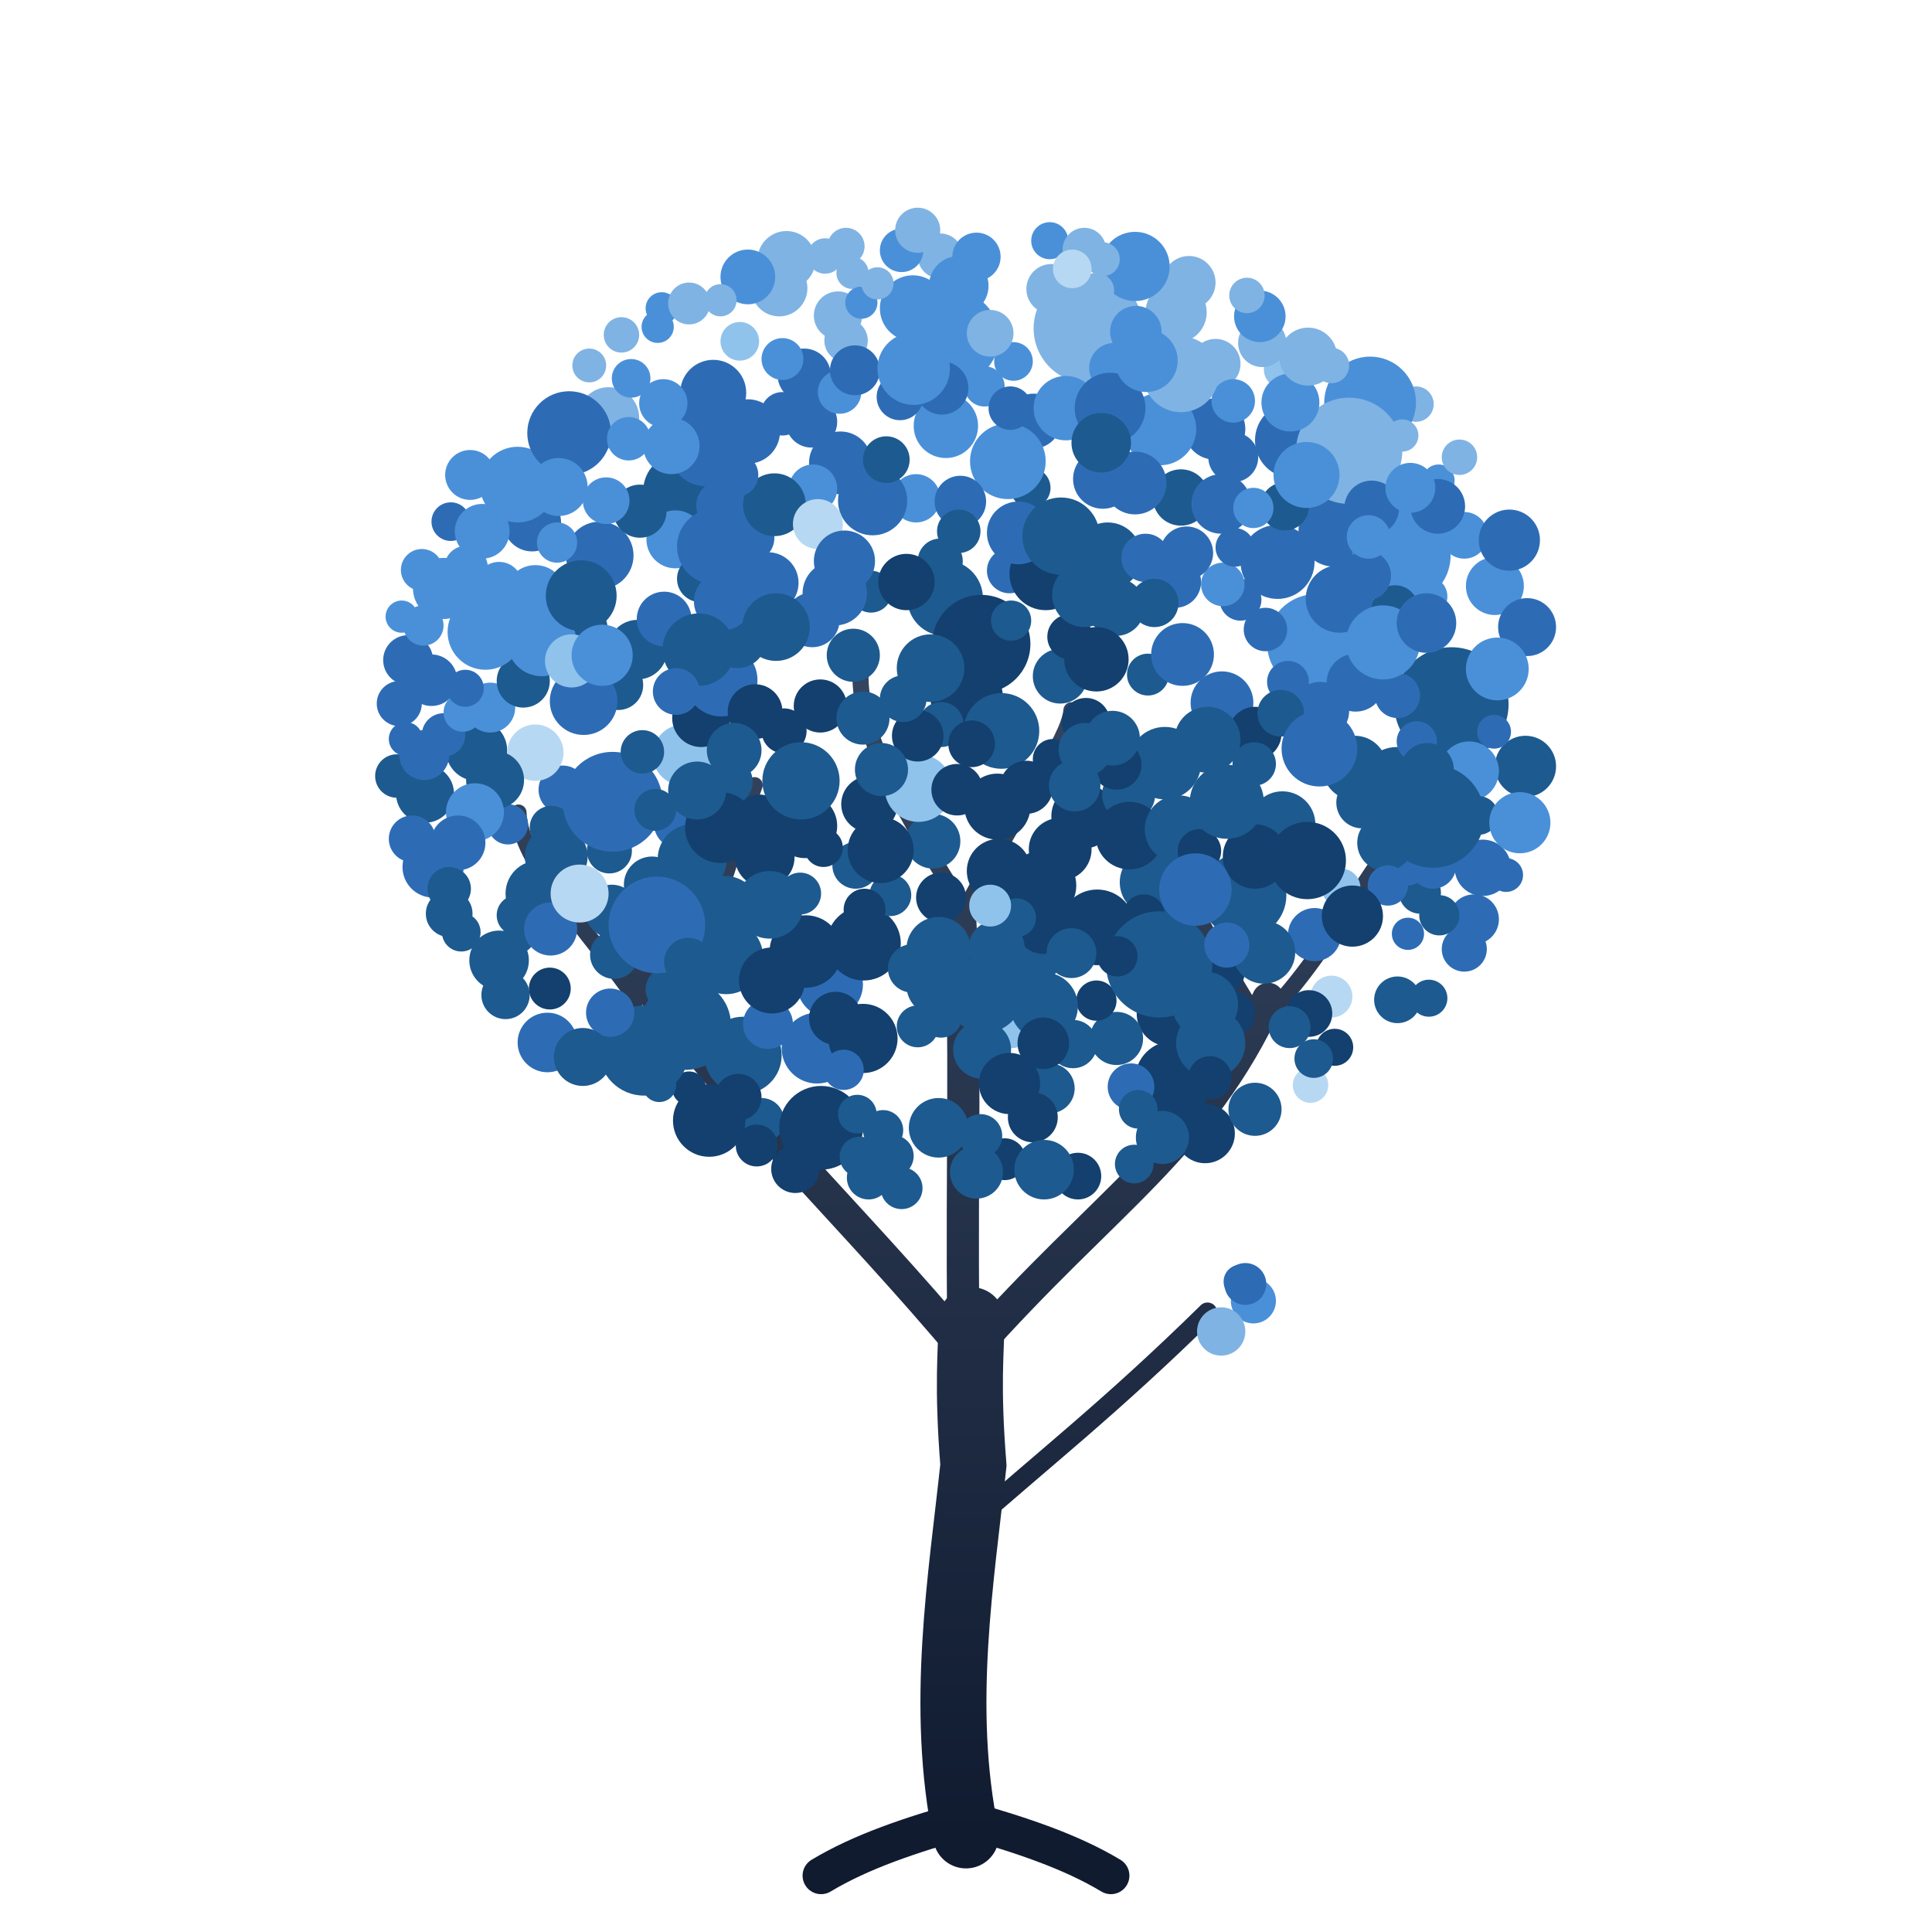
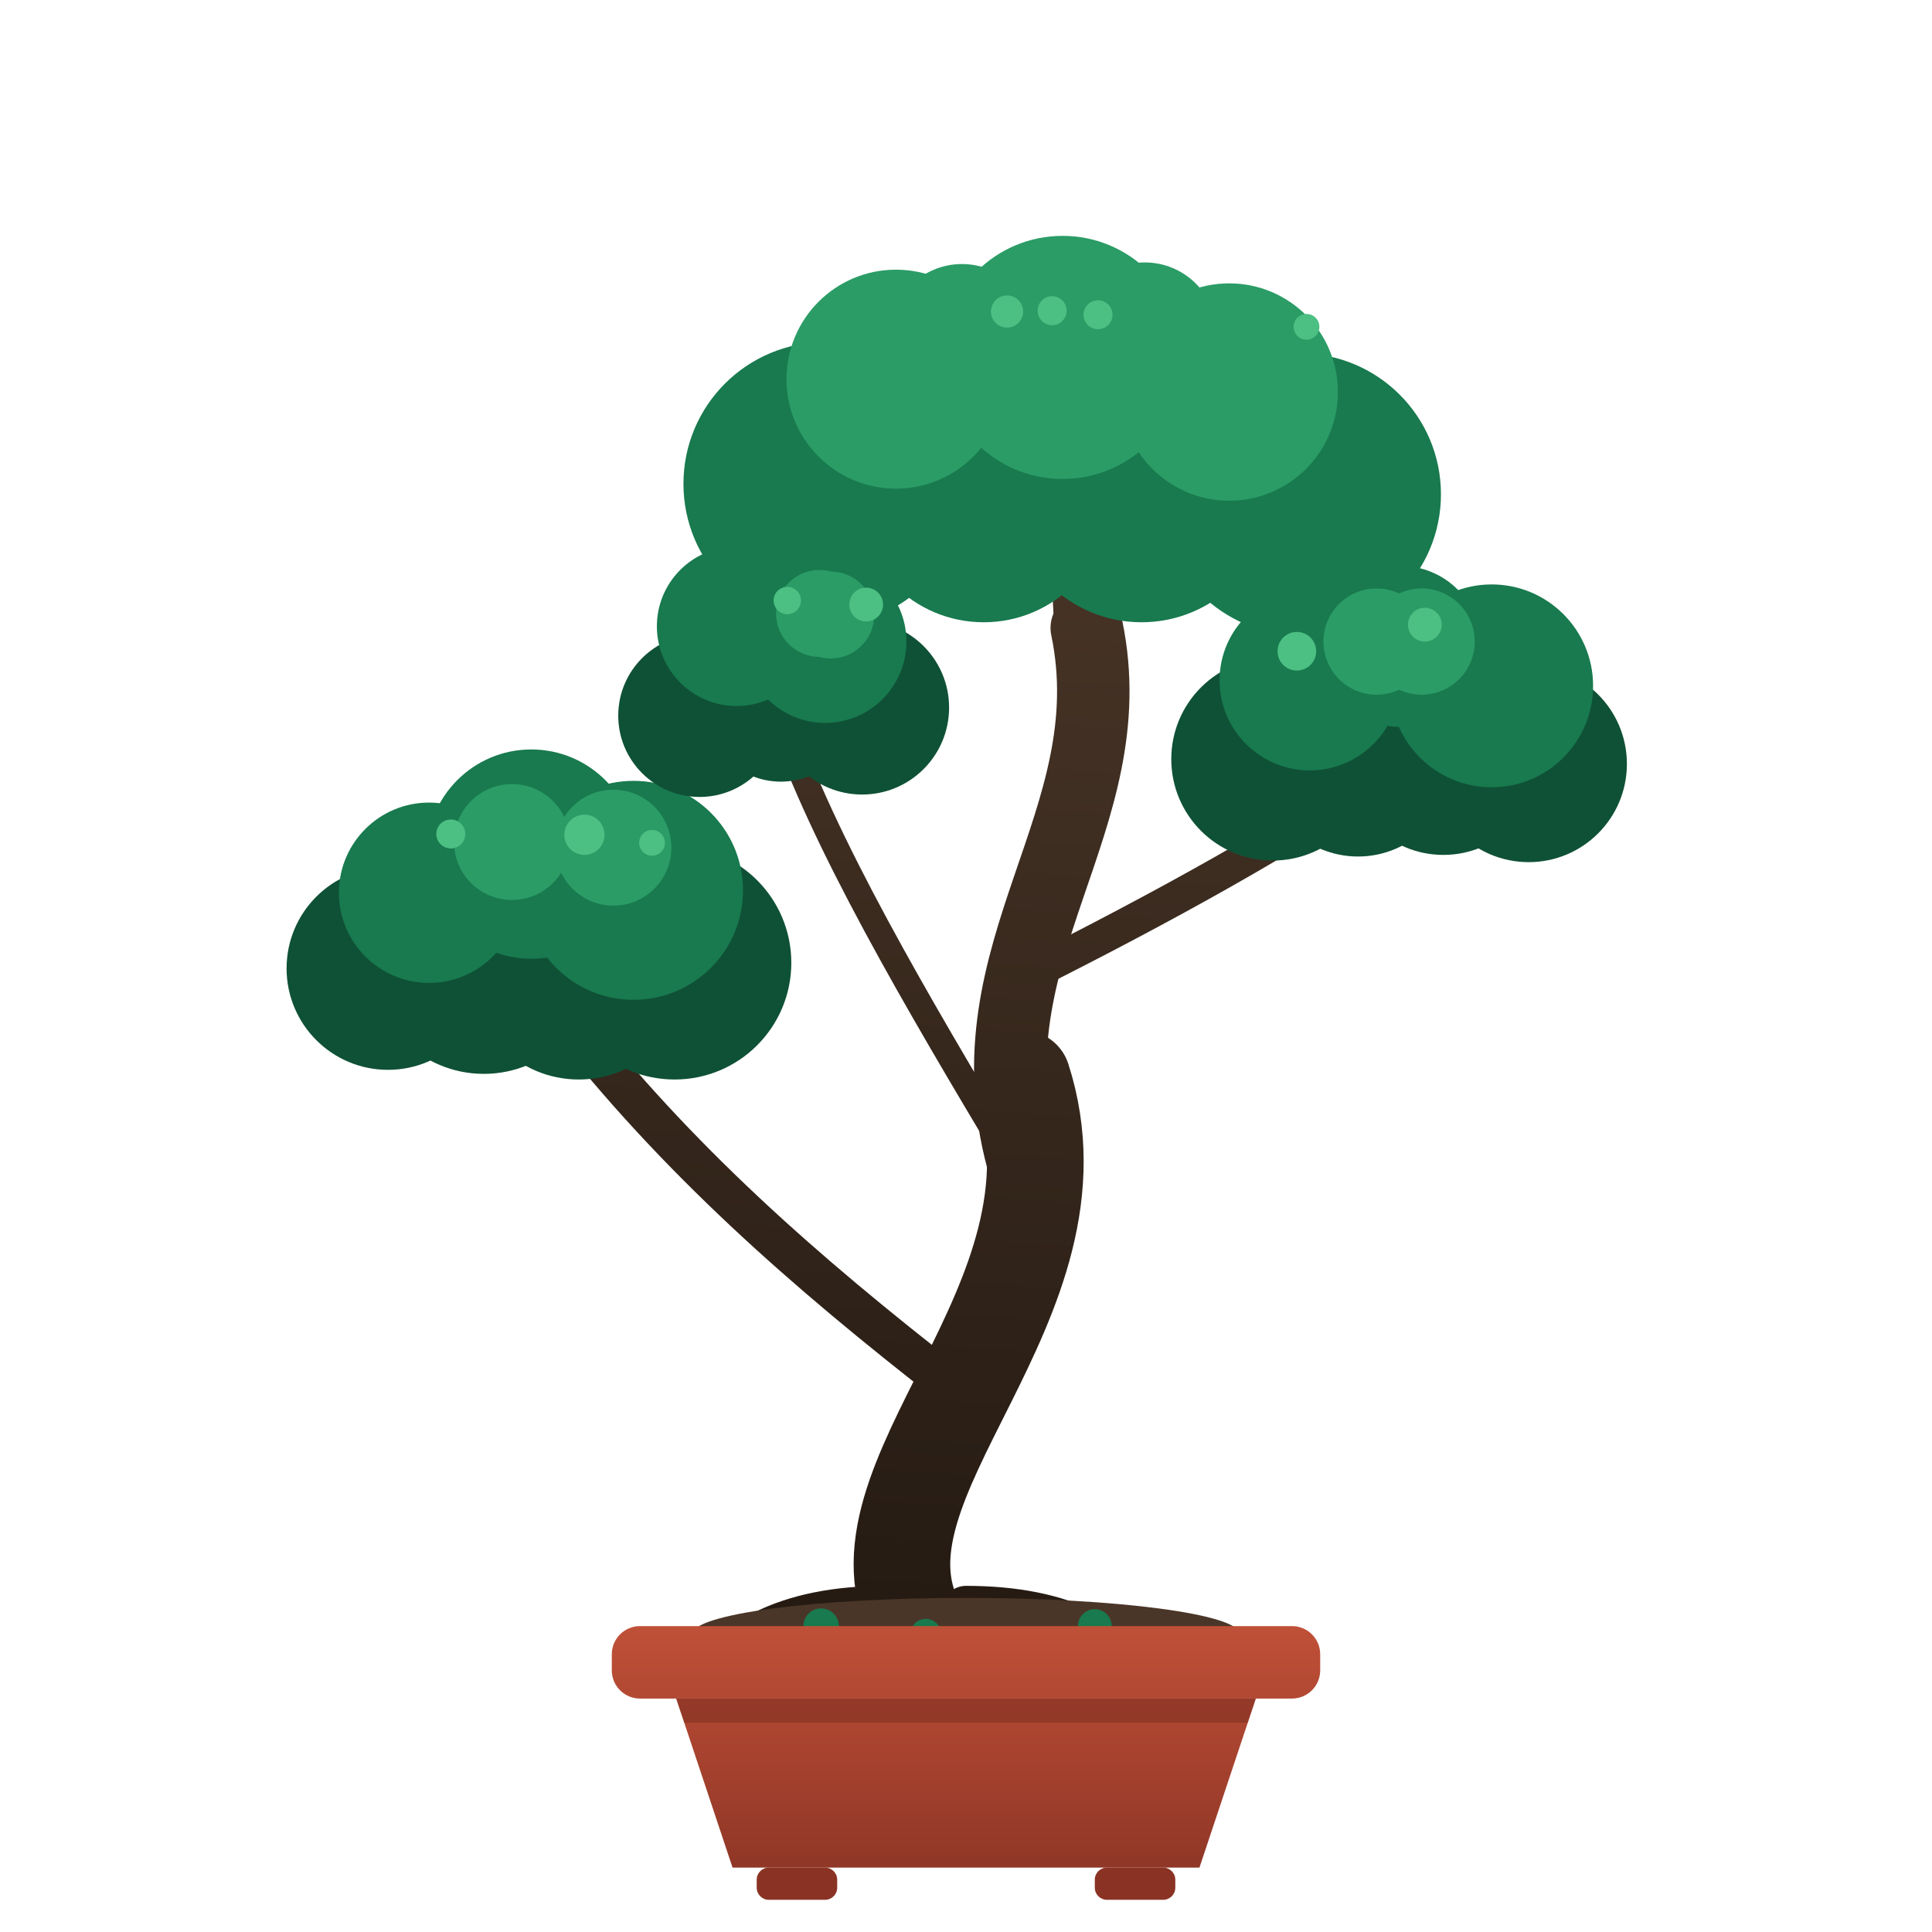
<svg xmlns="http://www.w3.org/2000/svg" viewBox="0 0 240 240" fill="none">
  <defs>
-     <linearGradient id="trunkG" x1="120" y1="228" x2="120" y2="84" gradientUnits="userSpaceOnUse">
-       <stop offset="0" stop-color="#101b30" />
-       <stop offset="1" stop-color="#35455f" />
+     <linearGradient id="trunkG" x1="120" y1="205" x2="130" y2="55" gradientUnits="userSpaceOnUse">
+       <stop offset="0" stop-color="#241a12" />
+       <stop offset="1" stop-color="#4a3628" />
+     </linearGradient>
+     <linearGradient id="potG" x1="120" y1="202" x2="120" y2="236" gradientUnits="userSpaceOnUse">
+       <stop offset="0" stop-color="#c05038" />
+       <stop offset="1" stop-color="#8a3324" />
    </linearGradient>
  </defs>
  <g stroke="url(#trunkG)" stroke-linecap="round" fill="none">
-     <path d="M120 228 C 116.698 212, 119.431 196, 120.921 182 C 120.128 172, 120.64 168, 120.695 164" stroke-width="8.2" />
-     <path d="M120 226 C 113 228, 107 230, 102 233" stroke-width="4.6" />
-     <path d="M120 226 C 127 228, 133 230, 138 233" stroke-width="4.6" />
-     <path d="M120.117 168 C 105.494 150.473, 90.796 137.052, 78.245 119.265" stroke-width="4.0" />
-     <path d="M119.659 164 C 119.433 145.493, 120.049 127.912, 119.236 113.327" stroke-width="4.0" />
-     <path d="M120.559 168 C 137.393 149.013, 148.988 142.624, 157.535 124.078" stroke-width="4.0" />
-     <path d="M79.052 124.183 C 72.705 114.975, 64.579 107.202, 64.411 100.938" stroke-width="2.0" />
-     <path d="M81.758 126.076 C 88.74 116.209, 90.316 107.136, 93.746 97.535" stroke-width="2.0" />
-     <path d="M120.155 113.512 C 112.13 100.73, 106.361 90.978, 106.928 82.82" stroke-width="2.0" />
-     <path d="M119.013 114.648 C 126.754 99.741, 132.789 91.992, 133.098 88.229" stroke-width="2.0" />
-     <path d="M157.145 126.448 C 166.343 117.038, 170.415 105.792, 178.009 99.378" stroke-width="2.0" />
-     <path d="M156.788 127.532 C 148.132 113.802, 146.459 108.261, 143.809 104.417" stroke-width="2.0" />
-     <path d="M119.792 190 C 129.541 181.341, 137.918 174.867, 150 163" stroke-width="2.4" />
+     <path d="M114 202 C 104 184, 136 162, 127 134" stroke-width="12" />
+     <path d="M127 144 C 120 118, 140 102, 135 78" stroke-width="9" />
+     <path d="M135 86 C 133 74, 134 66, 133 58" stroke-width="6" />
+     <path d="M118 172 C 100 158, 84 144, 70 126" stroke-width="5" />
+     <path d="M74 132 C 68 128, 62 124, 56 120" stroke-width="3" />
+     <path d="M126 122 C 146 112, 160 104, 172 96" stroke-width="4.2" />
+     <path d="M128 148 C 116 128, 104 108, 98 92" stroke-width="3.2" />
+     <path d="M110 200 C 104 200, 99 201, 95 203" stroke-width="6" />
+     <path d="M120 200 C 126 200, 131 201, 135 203" stroke-width="6" />
  </g>
-   <circle cx="75.6" cy="51.9" r="3.8" fill="#7fb3e3" />
-   <circle cx="168.3" cy="95.4" r="4.0" fill="#1d5a8f" />
-   <circle cx="84.9" cy="93.8" r="3.8" fill="#8fc3ec" />
-   <circle cx="94.3" cy="102.0" r="3.3" fill="#13406e" />
-   <circle cx="84.6" cy="61.0" r="4.7" fill="#1d5a8f" />
-   <circle cx="130.4" cy="29.9" r="2.3" fill="#4a90d9" />
-   <circle cx="160.6" cy="54.7" r="4.7" fill="#2d6cb5" />
-   <circle cx="163.5" cy="79.9" r="6.1" fill="#4a90d9" />
-   <circle cx="116.4" cy="122.4" r="3.8" fill="#1d5a8f" />
-   <circle cx="159.3" cy="102.4" r="4.1" fill="#1d5a8f" />
-   <circle cx="136.3" cy="115.2" r="4.7" fill="#13406e" />
-   <circle cx="76.0" cy="113.2" r="3.3" fill="#1d5a8f" />
-   <circle cx="105.1" cy="42.3" r="2.7" fill="#7fb3e3" />
-   <circle cx="69.9" cy="98.1" r="3.0" fill="#2d6cb5" />
-   <circle cx="128.4" cy="52.3" r="3.4" fill="#2d6cb5" />
-   <circle cx="76.8" cy="85.1" r="3.1" fill="#1d5a8f" />
-   <circle cx="104.4" cy="57.5" r="3.9" fill="#2d6cb5" />
-   <circle cx="59.2" cy="93.2" r="3.8" fill="#1d5a8f" />
-   <circle cx="117.5" cy="52.9" r="4.0" fill="#4a90d9" />
-   <circle cx="78.4" cy="47.0" r="2.4" fill="#4a90d9" />
-   <circle cx="165.8" cy="130.1" r="2.3" fill="#13406e" />
-   <circle cx="145.3" cy="125.9" r="4.1" fill="#13406e" />
-   <circle cx="52.8" cy="98.6" r="3.6" fill="#1d5a8f" />
-   <circle cx="181.9" cy="66.5" r="2.9" fill="#4a90d9" />
-   <circle cx="101.9" cy="87.7" r="3.3" fill="#13406e" />
-   <circle cx="101.5" cy="130.2" r="4.4" fill="#2d6cb5" />
-   <circle cx="105.1" cy="30.6" r="2.3" fill="#7fb3e3" />
-   <circle cx="60.9" cy="87.9" r="3.1" fill="#4a90d9" />
-   <circle cx="62.0" cy="119.3" r="3.7" fill="#1d5a8f" />
-   <circle cx="106.3" cy="107.5" r="2.9" fill="#1d5a8f" />
-   <circle cx="115.9" cy="104.5" r="3.4" fill="#1d5a8f" />
-   <circle cx="50.7" cy="82.0" r="3.1" fill="#2d6cb5" />
-   <circle cx="151.8" cy="87.3" r="3.9" fill="#2d6cb5" />
-   <circle cx="145.8" cy="134.1" r="4.8" fill="#13406e" />
-   <circle cx="138.6" cy="75.4" r="3.6" fill="#1d5a8f" />
-   <circle cx="85.2" cy="127.3" r="5.6" fill="#1d5a8f" />
-   <circle cx="90.0" cy="113.3" r="4.5" fill="#1d5a8f" />
-   <circle cx="52.4" cy="70.8" r="2.6" fill="#4a90d9" />
-   <circle cx="157.2" cy="78.2" r="2.7" fill="#2d6cb5" />
-   <circle cx="72.2" cy="78.2" r="3.3" fill="#1d5a8f" />
-   <circle cx="134.6" cy="101.4" r="4.0" fill="#13406e" />
-   <circle cx="165.8" cy="65.9" r="4.5" fill="#2d6cb5" />
-   <circle cx="55.8" cy="113.5" r="2.9" fill="#1d5a8f" />
-   <circle cx="137.6" cy="69.1" r="4.2" fill="#1d5a8f" />
-   <circle cx="189.5" cy="95.2" r="3.8" fill="#1d5a8f" />
-   <circle cx="82.2" cy="38.3" r="2.0" fill="#4a90d9" />
-   <circle cx="66.5" cy="93.5" r="3.5" fill="#b7d8f2" />
-   <circle cx="116.9" cy="111.5" r="3.1" fill="#13406e" />
-   <circle cx="85.7" cy="51.2" r="2.7" fill="#2d6cb5" />
-   <circle cx="79.2" cy="80.7" r="3.7" fill="#1d5a8f" />
-   <circle cx="118.3" cy="41.9" r="5.8" fill="#4a90d9" />
-   <circle cx="178.7" cy="59.7" r="2.0" fill="#4a90d9" />
-   <circle cx="66.1" cy="64.9" r="3.6" fill="#2d6cb5" />
-   <circle cx="68.3" cy="122.8" r="2.6" fill="#13406e" />
-   <circle cx="151.0" cy="45.2" r="3.1" fill="#7fb3e3" />
-   <circle cx="151.1" cy="120.4" r="3.6" fill="#13406e" />
-   <circle cx="64.3" cy="60.2" r="4.7" fill="#4a90d9" />
-   <circle cx="135.2" cy="40.8" r="6.8" fill="#7fb3e3" />
-   <circle cx="180.3" cy="87.5" r="7.1" fill="#1d5a8f" />
-   <circle cx="77.2" cy="41.6" r="2.2" fill="#7fb3e3" />
-   <circle cx="153.1" cy="125.9" r="2.8" fill="#13406e" />
-   <circle cx="154.5" cy="111.2" r="5.3" fill="#1d5a8f" />
-   <circle cx="116.8" cy="31.8" r="2.8" fill="#7fb3e3" />
-   <circle cx="50.4" cy="91.8" r="2.1" fill="#2d6cb5" />
-   <circle cx="93.2" cy="66.8" r="3.0" fill="#2d6cb5" />
-   <circle cx="143.3" cy="109.6" r="4.2" fill="#1d5a8f" />
-   <circle cx="108.2" cy="73.5" r="2.6" fill="#1d5a8f" />
-   <circle cx="124.8" cy="144.0" r="2.6" fill="#13406e" />
-   <circle cx="117.4" cy="74.3" r="4.7" fill="#1d5a8f" />
-   <circle cx="124.1" cy="108.2" r="4.0" fill="#13406e" />
-   <circle cx="89.7" cy="62.8" r="3.2" fill="#2d6cb5" />
-   <circle cx="100.0" cy="102.6" r="4.0" fill="#13406e" />
-   <circle cx="150.9" cy="53.3" r="3.8" fill="#2d6cb5" />
-   <circle cx="130.8" cy="94.3" r="2.5" fill="#13406e" />
-   <circle cx="120.1" cy="86.7" r="4.5" fill="#13406e" />
-   <circle cx="75.7" cy="105.7" r="2.8" fill="#1d5a8f" />
-   <circle cx="107.2" cy="89.2" r="3.3" fill="#1d5a8f" />
-   <circle cx="97.2" cy="51.4" r="2.7" fill="#2d6cb5" />
-   <circle cx="91.9" cy="42.4" r="2.4" fill="#8fc3ec" />
-   <circle cx="88.6" cy="48.8" r="4.1" fill="#2d6cb5" />
-   <circle cx="108.0" cy="99.9" r="3.5" fill="#13406e" />
-   <circle cx="123.9" cy="100.2" r="4.1" fill="#13406e" />
-   <circle cx="63.1" cy="102.4" r="2.5" fill="#2d6cb5" />
-   <circle cx="56.0" cy="64.8" r="2.4" fill="#2d6cb5" />
-   <circle cx="61.5" cy="96.9" r="3.6" fill="#1d5a8f" />
-   <circle cx="144.1" cy="53.3" r="4.5" fill="#4a90d9" />
-   <circle cx="140.5" cy="135.0" r="2.9" fill="#2d6cb5" />
-   <circle cx="125.4" cy="70.9" r="2.8" fill="#2d6cb5" />
-   <circle cx="125.9" cy="44.9" r="2.4" fill="#4a90d9" />
-   <circle cx="175.9" cy="50.2" r="2.2" fill="#7fb3e3" />
-   <circle cx="101.0" cy="60.7" r="3.0" fill="#4a90d9" />
-   <circle cx="170.2" cy="50.0" r="5.7" fill="#4a90d9" />
-   <circle cx="121.9" cy="80.0" r="6.1" fill="#13406e" />
-   <circle cx="138.4" cy="45.7" r="3.1" fill="#4a90d9" />
-   <circle cx="114.1" cy="97.9" r="4.2" fill="#8fc3ec" />
-   <circle cx="144.7" cy="94.8" r="4.5" fill="#1d5a8f" />
-   <circle cx="125.6" cy="127.0" r="3.2" fill="#8fc3ec" />
-   <circle cx="116.8" cy="69.7" r="2.8" fill="#1d5a8f" />
-   <circle cx="100.9" cy="77.0" r="3.4" fill="#2d6cb5" />
-   <circle cx="173.5" cy="97.3" r="4.5" fill="#1d5a8f" />
-   <circle cx="128.1" cy="118.8" r="3.7" fill="#1d5a8f" />
-   <circle cx="122.3" cy="123.5" r="4.8" fill="#1d5a8f" />
-   <circle cx="153.2" cy="49.8" r="2.7" fill="#4a90d9" />
-   <circle cx="146.0" cy="72.3" r="3.2" fill="#2d6cb5" />
-   <circle cx="65.0" cy="84.6" r="3.3" fill="#1d5a8f" />
-   <circle cx="103.1" cy="122.3" r="4.1" fill="#2d6cb5" />
-   <circle cx="147.7" cy="35.1" r="3.3" fill="#7fb3e3" />
-   <circle cx="154.1" cy="74.5" r="2.6" fill="#2d6cb5" />
-   <circle cx="185.7" cy="72.8" r="3.6" fill="#4a90d9" />
-   <circle cx="133.3" cy="129.7" r="3.0" fill="#1d5a8f" />
-   <circle cx="116.9" cy="90.0" r="2.8" fill="#1d5a8f" />
-   <circle cx="99.9" cy="46.6" r="3.3" fill="#2d6cb5" />
-   <circle cx="107.3" cy="117.2" r="4.6" fill="#13406e" />
-   <circle cx="59.9" cy="66.0" r="3.4" fill="#4a90d9" />
-   <circle cx="52.6" cy="77.7" r="2.5" fill="#4a90d9" />
-   <circle cx="95.4" cy="72.4" r="3.8" fill="#2d6cb5" />
-   <circle cx="97.4" cy="90.8" r="2.8" fill="#13406e" />
-   <circle cx="146.1" cy="38.8" r="3.8" fill="#7fb3e3" />
-   <circle cx="142.6" cy="83.8" r="2.6" fill="#1d5a8f" />
-   <circle cx="83.9" cy="67.0" r="3.6" fill="#4a90d9" />
-   <circle cx="176.4" cy="110.9" r="2.6" fill="#1d5a8f" />
-   <circle cx="107.2" cy="129.0" r="4.3" fill="#13406e" />
-   <circle cx="85.6" cy="135.2" r="2.1" fill="#13406e" />
-   <circle cx="49.3" cy="96.4" r="2.7" fill="#1d5a8f" />
-   <circle cx="80.0" cy="130.5" r="5.6" fill="#1d5a8f" />
-   <circle cx="155.9" cy="91.1" r="3.3" fill="#13406e" />
-   <circle cx="133.9" cy="146.1" r="2.9" fill="#13406e" />
-   <circle cx="177.3" cy="74.1" r="2.5" fill="#4a90d9" />
-   <circle cx="69.1" cy="106.4" r="3.9" fill="#1d5a8f" />
-   <circle cx="182.5" cy="95.8" r="3.7" fill="#4a90d9" />
-   <circle cx="68.0" cy="129.5" r="3.7" fill="#2d6cb5" />
-   <circle cx="57.3" cy="115.8" r="2.4" fill="#1d5a8f" />
-   <circle cx="174.2" cy="54.1" r="2.0" fill="#7fb3e3" />
-   <circle cx="131.7" cy="84.0" r="3.4" fill="#1d5a8f" />
-   <circle cx="75.8" cy="125.8" r="3.0" fill="#2d6cb5" />
-   <circle cx="140.2" cy="98.7" r="3.3" fill="#1d5a8f" />
-   <circle cx="58.4" cy="59.0" r="3.1" fill="#4a90d9" />
-   <circle cx="70.7" cy="53.8" r="5.2" fill="#2d6cb5" />
-   <circle cx="60.3" cy="78.5" r="4.7" fill="#4a90d9" />
-   <circle cx="110.6" cy="111.2" r="2.6" fill="#1d5a8f" />
-   <circle cx="57.9" cy="70.5" r="2.7" fill="#4a90d9" />
-   <circle cx="109.7" cy="140.4" r="2.5" fill="#1d5a8f" />
-   <circle cx="76.3" cy="118.6" r="3.0" fill="#1d5a8f" />
-   <circle cx="174.8" cy="107.4" r="2.6" fill="#2d6cb5" />
-   <circle cx="167.6" cy="56.0" r="6.6" fill="#7fb3e3" />
-   <circle cx="165.4" cy="123.8" r="2.6" fill="#b7d8f2" />
-   <circle cx="78.1" cy="54.5" r="2.7" fill="#4a90d9" />
-   <circle cx="68.5" cy="102.8" r="2.7" fill="#1d5a8f" />
-   <circle cx="64.2" cy="113.7" r="2.5" fill="#1d5a8f" />
-   <circle cx="106.0" cy="81.4" r="3.3" fill="#1d5a8f" />
-   <circle cx="116.9" cy="126.3" r="2.6" fill="#1d5a8f" />
-   <circle cx="149.7" cy="140.8" r="3.7" fill="#13406e" />
-   <circle cx="166.4" cy="74.4" r="4.2" fill="#2d6cb5" />
-   <circle cx="181.9" cy="117.9" r="2.8" fill="#2d6cb5" />
-   <circle cx="158.7" cy="69.8" r="4.6" fill="#2d6cb5" />
-   <circle cx="74.5" cy="69.0" r="4.2" fill="#2d6cb5" />
-   <circle cx="123.0" cy="41.4" r="2.9" fill="#7fb3e3" />
-   <circle cx="177.5" cy="124.0" r="2.3" fill="#1d5a8f" />
-   <circle cx="163.3" cy="116.1" r="3.3" fill="#2d6cb5" />
-   <circle cx="87.7" cy="55.8" r="4.6" fill="#2d6cb5" />
-   <circle cx="94.6" cy="139.2" r="2.8" fill="#1d5a8f" />
-   <circle cx="140.9" cy="144.6" r="2.4" fill="#1d5a8f" />
-   <circle cx="72.5" cy="87.1" r="4.2" fill="#2d6cb5" />
-   <circle cx="122.3" cy="48.0" r="2.5" fill="#4a90d9" />
-   <circle cx="105.9" cy="33.9" r="2.0" fill="#7fb3e3" />
-   <circle cx="84.5" cy="102.2" r="3.3" fill="#2d6cb5" />
-   <circle cx="76.1" cy="99.6" r="6.2" fill="#2d6cb5" />
-   <circle cx="96.8" cy="35.8" r="3.5" fill="#7fb3e3" />
-   <circle cx="132.4" cy="50.7" r="4.0" fill="#4a90d9" />
-   <circle cx="90.5" cy="97.1" r="3.0" fill="#1d5a8f" />
-   <circle cx="138.7" cy="129.0" r="3.3" fill="#1d5a8f" />
-   <circle cx="102.3" cy="105.3" r="2.4" fill="#13406e" />
-   <circle cx="124.4" cy="90.8" r="4.7" fill="#1d5a8f" />
-   <circle cx="88.1" cy="139.2" r="4.5" fill="#13406e" />
-   <circle cx="172.1" cy="104.7" r="3.5" fill="#1d5a8f" />
-   <circle cx="102.0" cy="140.1" r="5.2" fill="#13406e" />
-   <circle cx="86.0" cy="106.7" r="4.3" fill="#1d5a8f" />
-   <circle cx="157.0" cy="118.3" r="3.9" fill="#1d5a8f" />
-   <circle cx="142.1" cy="113.7" r="2.6" fill="#13406e" />
-   <circle cx="155.9" cy="106.4" r="4.0" fill="#13406e" />
-   <circle cx="146.7" cy="61.8" r="3.5" fill="#1d5a8f" />
-   <circle cx="81.0" cy="109.9" r="3.5" fill="#1d5a8f" />
-   <circle cx="83.0" cy="122.9" r="2.8" fill="#1d5a8f" />
-   <circle cx="138.7" cy="95.0" r="3.1" fill="#13406e" />
-   <circle cx="53.6" cy="84.5" r="3.2" fill="#2d6cb5" />
-   <circle cx="79.8" cy="93.4" r="2.7" fill="#1d5a8f" />
-   <circle cx="134.7" cy="31.0" r="2.7" fill="#7fb3e3" />
-   <circle cx="162.6" cy="125.9" r="2.9" fill="#13406e" />
-   <circle cx="122.0" cy="130.4" r="3.6" fill="#1d5a8f" />
-   <circle cx="128.0" cy="60.6" r="2.5" fill="#1d5a8f" />
-   <circle cx="160.0" cy="84.7" r="2.6" fill="#2d6cb5" />
-   <circle cx="112.0" cy="31.1" r="2.7" fill="#4a90d9" />
-   <circle cx="155.8" cy="94.9" r="2.7" fill="#1d5a8f" />
-   <circle cx="72.4" cy="131.3" r="3.6" fill="#1d5a8f" />
-   <circle cx="159.3" cy="45.9" r="2.3" fill="#8fc3ec" />
-   <circle cx="120.7" cy="92.4" r="2.9" fill="#13406e" />
-   <circle cx="87.0" cy="71.9" r="2.9" fill="#1d5a8f" />
-   <circle cx="69.4" cy="60.5" r="3.6" fill="#4a90d9" />
-   <circle cx="112.6" cy="72.3" r="3.5" fill="#13406e" />
-   <circle cx="141.0" cy="60.0" r="3.9" fill="#2d6cb5" />
-   <circle cx="106.8" cy="143.7" r="2.5" fill="#1d5a8f" />
-   <circle cx="169.2" cy="99.7" r="3.2" fill="#1d5a8f" />
-   <circle cx="104.1" cy="39.2" r="3.0" fill="#7fb3e3" />
-   <circle cx="178.0" cy="107.5" r="2.9" fill="#2d6cb5" />
-   <circle cx="58.0" cy="74.8" r="2.3" fill="#4a90d9" />
-   <circle cx="97.7" cy="32.3" r="3.6" fill="#7fb3e3" />
-   <circle cx="160.3" cy="50.0" r="3.6" fill="#4a90d9" />
-   <circle cx="113.3" cy="120.3" r="3.0" fill="#1d5a8f" />
-   <circle cx="159.6" cy="62.9" r="3.0" fill="#1d5a8f" />
-   <circle cx="140.3" cy="103.8" r="4.2" fill="#13406e" />
-   <circle cx="55.1" cy="73.1" r="3.8" fill="#4a90d9" />
-   <circle cx="107.0" cy="37.6" r="2.0" fill="#4a90d9" />
-   <circle cx="82.5" cy="76.9" r="3.4" fill="#2d6cb5" />
-   <circle cx="94.0" cy="142.3" r="2.6" fill="#13406e" />
-   <circle cx="99.5" cy="97.0" r="4.8" fill="#1d5a8f" />
-   <circle cx="114.0" cy="91.4" r="3.2" fill="#13406e" />
-   <circle cx="87.1" cy="89.2" r="3.6" fill="#13406e" />
-   <circle cx="162.3" cy="59.0" r="4.1" fill="#4a90d9" />
-   <circle cx="174.1" cy="69.0" r="6.1" fill="#4a90d9" />
-   <circle cx="89.6" cy="84.5" r="4.5" fill="#2d6cb5" />
-   <circle cx="153.2" cy="56.8" r="3.1" fill="#2d6cb5" />
-   <circle cx="178.6" cy="62.9" r="3.4" fill="#2d6cb5" />
-   <circle cx="81.7" cy="40.6" r="2.0" fill="#4a90d9" />
-   <circle cx="146.4" cy="103.0" r="4.2" fill="#1d5a8f" />
-   <circle cx="111.8" cy="49.3" r="2.9" fill="#2d6cb5" />
-   <circle cx="130.4" cy="135.2" r="3.1" fill="#1d5a8f" />
-   <circle cx="136.2" cy="124.3" r="2.5" fill="#13406e" />
-   <circle cx="90.2" cy="118.9" r="4.6" fill="#1d5a8f" />
-   <circle cx="96.2" cy="62.7" r="3.9" fill="#1d5a8f" />
-   <circle cx="92.9" cy="53.6" r="4.0" fill="#2d6cb5" />
-   <circle cx="128.3" cy="138.8" r="3.1" fill="#13406e" />
-   <circle cx="66.5" cy="74.0" r="3.8" fill="#4a90d9" />
-   <circle cx="109.5" cy="95.6" r="3.3" fill="#1d5a8f" />
-   <circle cx="55.1" cy="91.3" r="2.7" fill="#2d6cb5" />
-   <circle cx="162.5" cy="44.3" r="3.6" fill="#7fb3e3" />
-   <circle cx="92.3" cy="131.1" r="4.8" fill="#1d5a8f" />
-   <circle cx="57.5" cy="88.5" r="2.4" fill="#4a90d9" />
-   <circle cx="144.4" cy="141.3" r="3.3" fill="#1d5a8f" />
-   <circle cx="173.3" cy="75.6" r="2.9" fill="#1d5a8f" />
-   <circle cx="164.0" cy="88.3" r="3.6" fill="#2d6cb5" />
-   <circle cx="129.9" cy="71.3" r="4.5" fill="#13406e" />
-   <circle cx="129.6" cy="115.1" r="3.4" fill="#13406e" />
-   <circle cx="151.9" cy="72.6" r="2.7" fill="#4a90d9" />
-   <circle cx="125.2" cy="57.3" r="4.7" fill="#4a90d9" />
-   <circle cx="129.7" cy="145.3" r="3.7" fill="#1d5a8f" />
-   <circle cx="116.6" cy="140.1" r="3.7" fill="#1d5a8f" />
-   <circle cx="169.7" cy="71.5" r="3.1" fill="#2d6cb5" />
-   <circle cx="187.5" cy="67.1" r="3.8" fill="#2d6cb5" />
-   <circle cx="149.0" cy="105.7" r="2.7" fill="#13406e" />
-   <circle cx="123.8" cy="117.8" r="3.5" fill="#1d5a8f" />
-   <circle cx="144.0" cy="119.8" r="6.6" fill="#1d5a8f" />
-   <circle cx="91.6" cy="79.4" r="3.6" fill="#1d5a8f" />
-   <circle cx="83.4" cy="55.4" r="3.5" fill="#4a90d9" />
-   <circle cx="151.7" cy="62.6" r="3.7" fill="#2d6cb5" />
-   <circle cx="121.3" cy="145.6" r="3.3" fill="#1d5a8f" />
-   <circle cx="141.4" cy="137.8" r="2.4" fill="#1d5a8f" />
-   <circle cx="152.4" cy="117.4" r="2.8" fill="#2d6cb5" />
-   <circle cx="73.2" cy="45.4" r="2.1" fill="#7fb3e3" />
-   <circle cx="102.5" cy="31.8" r="2.2" fill="#7fb3e3" />
-   <circle cx="81.9" cy="134.8" r="2.1" fill="#1d5a8f" />
-   <circle cx="147.4" cy="68.7" r="3.3" fill="#2d6cb5" />
-   <circle cx="89.8" cy="74.7" r="3.6" fill="#2d6cb5" />
-   <circle cx="95.4" cy="127.2" r="3.1" fill="#2d6cb5" />
-   <circle cx="89.5" cy="102.8" r="4.4" fill="#13406e" />
-   <circle cx="93.8" cy="88.4" r="3.4" fill="#13406e" />
-   <circle cx="88.8" cy="67.9" r="4.7" fill="#2d6cb5" />
-   <circle cx="66.9" cy="111.0" r="4.1" fill="#1d5a8f" />
-   <circle cx="57.8" cy="85.5" r="2.3" fill="#2d6cb5" />
-   <circle cx="160.2" cy="127.6" r="2.6" fill="#1d5a8f" />
-   <circle cx="113.8" cy="61.9" r="3.0" fill="#4a90d9" />
-   <circle cx="150.0" cy="91.9" r="4.1" fill="#1d5a8f" />
-   <circle cx="150.4" cy="129.6" r="4.3" fill="#1d5a8f" />
-   <circle cx="183.1" cy="114.2" r="3.1" fill="#2d6cb5" />
-   <circle cx="146.9" cy="81.3" r="3.9" fill="#2d6cb5" />
-   <circle cx="184.2" cy="107.8" r="3.5" fill="#2d6cb5" />
-   <circle cx="138.8" cy="118.8" r="2.5" fill="#13406e" />
-   <circle cx="81.6" cy="114.9" r="6.0" fill="#2d6cb5" />
-   <circle cx="100.8" cy="52.4" r="3.2" fill="#2d6cb5" />
-   <circle cx="59.0" cy="100.9" r="3.6" fill="#4a90d9" />
-   <circle cx="129.4" cy="110.0" r="4.3" fill="#13406e" />
-   <circle cx="67.3" cy="79.7" r="4.3" fill="#4a90d9" />
-   <circle cx="113.4" cy="38.3" r="4.1" fill="#4a90d9" />
-   <circle cx="141.0" cy="33.1" r="4.3" fill="#4a90d9" />
-   <circle cx="156.8" cy="42.6" r="3.0" fill="#7fb3e3" />
-   <circle cx="116.6" cy="117.9" r="4.0" fill="#1d5a8f" />
-   <circle cx="52.7" cy="93.8" r="3.1" fill="#2d6cb5" />
-   <circle cx="64.4" cy="116.4" r="2.0" fill="#1d5a8f" />
-   <circle cx="118.9" cy="98.1" r="3.2" fill="#13406e" />
-   <circle cx="91.2" cy="93.2" r="3.4" fill="#1d5a8f" />
-   <circle cx="170.4" cy="63.1" r="3.4" fill="#2d6cb5" />
-   <circle cx="106.5" cy="138.4" r="2.4" fill="#1d5a8f" />
-   <circle cx="149.7" cy="124.8" r="4.1" fill="#1d5a8f" />
-   <circle cx="86.8" cy="80.7" r="4.5" fill="#1d5a8f" />
-   <circle cx="129.7" cy="125.0" r="4.2" fill="#1d5a8f" />
-   <circle cx="156.5" cy="39.3" r="3.2" fill="#4a90d9" />
-   <circle cx="104.3" cy="48.7" r="2.7" fill="#4a90d9" />
-   <circle cx="175.2" cy="60.6" r="3.1" fill="#4a90d9" />
-   <circle cx="155.7" cy="63.1" r="2.5" fill="#4a90d9" />
-   <circle cx="137.9" cy="50.7" r="4.4" fill="#2d6cb5" />
-   <circle cx="121.3" cy="31.9" r="3.0" fill="#4a90d9" />
-   <circle cx="162.8" cy="134.8" r="2.2" fill="#b7d8f2" />
-   <circle cx="134.9" cy="89.7" r="3.0" fill="#13406e" />
-   <circle cx="92.9" cy="34.4" r="3.4" fill="#4a90d9" />
-   <circle cx="176.0" cy="92.1" r="2.5" fill="#2d6cb5" />
-   <circle cx="173.6" cy="86.4" r="2.8" fill="#2d6cb5" />
-   <circle cx="115.6" cy="83.0" r="4.2" fill="#1d5a8f" />
-   <circle cx="100.1" cy="118.2" r="4.5" fill="#13406e" />
-   <circle cx="68.4" cy="115.4" r="3.3" fill="#2d6cb5" />
-   <circle cx="166.6" cy="110.3" r="2.4" fill="#8fc3ec" />
-   <circle cx="142.3" cy="69.3" r="3.0" fill="#2d6cb5" />
-   <circle cx="126.3" cy="114.0" r="2.4" fill="#1d5a8f" />
-   <circle cx="183.7" cy="101.3" r="2.4" fill="#1d5a8f" />
-   <circle cx="82.4" cy="50.1" r="3.0" fill="#4a90d9" />
-   <circle cx="104.8" cy="132.9" r="2.5" fill="#2d6cb5" />
-   <circle cx="126.5" cy="66.2" r="3.9" fill="#2d6cb5" />
-   <circle cx="189.7" cy="77.9" r="3.6" fill="#2d6cb5" />
-   <circle cx="172.4" cy="110.0" r="2.5" fill="#2d6cb5" />
-   <circle cx="132.9" cy="79.1" r="2.8" fill="#13406e" />
-   <circle cx="146.7" cy="46.5" r="4.7" fill="#7fb3e3" />
-   <circle cx="56.9" cy="104.7" r="3.4" fill="#2d6cb5" />
-   <circle cx="125.4" cy="134.6" r="3.8" fill="#13406e" />
-   <circle cx="121.8" cy="141.1" r="2.7" fill="#1d5a8f" />
-   <circle cx="143.4" cy="74.9" r="3.0" fill="#1d5a8f" />
-   <circle cx="97.2" cy="44.6" r="2.6" fill="#4a90d9" />
-   <circle cx="127.5" cy="97.8" r="3.3" fill="#13406e" />
-   <circle cx="84.0" cy="85.9" r="2.9" fill="#2d6cb5" />
-   <circle cx="134.7" cy="73.9" r="4.0" fill="#1d5a8f" />
-   <circle cx="53.8" cy="107.7" r="3.8" fill="#2d6cb5" />
-   <circle cx="148.5" cy="110.5" r="4.5" fill="#2d6cb5" />
-   <circle cx="112.0" cy="147.6" r="2.6" fill="#1d5a8f" />
-   <circle cx="155.9" cy="137.8" r="3.3" fill="#1d5a8f" />
-   <circle cx="71.0" cy="82.1" r="3.3" fill="#8fc3ec" />
-   <circle cx="79.5" cy="63.5" r="3.3" fill="#1d5a8f" />
-   <circle cx="173.6" cy="124.2" r="2.9" fill="#1d5a8f" />
-   <circle cx="137.0" cy="59.5" r="3.7" fill="#2d6cb5" />
-   <circle cx="72.2" cy="74.0" r="4.4" fill="#1d5a8f" />
-   <circle cx="131.7" cy="105.5" r="3.9" fill="#13406e" />
-   <circle cx="165.4" cy="45.4" r="2.2" fill="#7fb3e3" />
-   <circle cx="133.1" cy="118.4" r="3.1" fill="#1d5a8f" />
-   <circle cx="136.2" cy="81.9" r="4.0" fill="#13406e" />
-   <circle cx="178.0" cy="101.4" r="6.4" fill="#1d5a8f" />
-   <circle cx="99.4" cy="111.0" r="2.6" fill="#1d5a8f" />
-   <circle cx="136.2" cy="36.1" r="2.2" fill="#7fb3e3" />
-   <circle cx="186.0" cy="83.1" r="3.9" fill="#4a90d9" />
-   <circle cx="114.0" cy="28.6" r="2.8" fill="#7fb3e3" />
-   <circle cx="114.0" cy="127.5" r="2.6" fill="#1d5a8f" />
-   <circle cx="178.8" cy="113.7" r="2.5" fill="#1d5a8f" />
-   <circle cx="49.6" cy="87.4" r="2.8" fill="#2d6cb5" />
-   <circle cx="85.5" cy="119.5" r="3.0" fill="#1d5a8f" />
-   <circle cx="168.4" cy="84.8" r="3.6" fill="#2d6cb5" />
-   <circle cx="81.4" cy="100.6" r="2.6" fill="#1d5a8f" />
-   <circle cx="107.4" cy="113.0" r="2.6" fill="#13406e" />
-   <circle cx="119.3" cy="62.3" r="3.2" fill="#2d6cb5" />
-   <circle cx="131.8" cy="66.6" r="4.8" fill="#1d5a8f" />
-   <circle cx="108.4" cy="62.2" r="4.3" fill="#2d6cb5" />
-   <circle cx="163.2" cy="131.5" r="2.4" fill="#1d5a8f" />
-   <circle cx="101.6" cy="65.1" r="3.1" fill="#b7d8f2" />
-   <circle cx="174.9" cy="116.0" r="2.0" fill="#2d6cb5" />
-   <circle cx="177.3" cy="95.6" r="3.3" fill="#1d5a8f" />
-   <circle cx="170.0" cy="66.7" r="2.7" fill="#4a90d9" />
-   <circle cx="51.2" cy="104.2" r="2.9" fill="#2d6cb5" />
-   <circle cx="153.4" cy="68.0" r="2.4" fill="#2d6cb5" />
-   <circle cx="106.2" cy="46.0" r="3.1" fill="#2d6cb5" />
-   <circle cx="119.1" cy="66.0" r="2.7" fill="#1d5a8f" />
-   <circle cx="95.0" cy="106.5" r="3.7" fill="#13406e" />
-   <circle cx="133.5" cy="97.6" r="3.2" fill="#1d5a8f" />
-   <circle cx="188.8" cy="102.2" r="3.8" fill="#4a90d9" />
-   <circle cx="110.1" cy="57.1" r="2.9" fill="#1d5a8f" />
-   <circle cx="95.9" cy="121.8" r="4.1" fill="#13406e" />
-   <circle cx="91.7" cy="136.3" r="2.9" fill="#13406e" />
-   <circle cx="117.0" cy="48.2" r="3.3" fill="#2d6cb5" />
-   <circle cx="74.8" cy="81.4" r="3.8" fill="#4a90d9" />
-   <circle cx="171.8" cy="79.8" r="4.6" fill="#4a90d9" />
-   <circle cx="152.4" cy="99.6" r="4.6" fill="#1d5a8f" />
-   <circle cx="104.9" cy="69.7" r="3.8" fill="#2d6cb5" />
-   <circle cx="89.5" cy="37.3" r="2.0" fill="#7fb3e3" />
-   <circle cx="125.5" cy="50.7" r="2.7" fill="#2d6cb5" />
-   <circle cx="96.4" cy="77.9" r="4.2" fill="#1d5a8f" />
-   <circle cx="168.0" cy="113.8" r="3.8" fill="#13406e" />
-   <circle cx="181.3" cy="56.8" r="2.2" fill="#7fb3e3" />
-   <circle cx="130.6" cy="35.9" r="3.1" fill="#7fb3e3" />
-   <circle cx="62.0" cy="72.7" r="2.9" fill="#4a90d9" />
-   <circle cx="177.2" cy="77.4" r="3.7" fill="#2d6cb5" />
-   <circle cx="103.8" cy="126.5" r="3.3" fill="#13406e" />
-   <circle cx="72.0" cy="111.0" r="3.6" fill="#b7d8f2" />
-   <circle cx="95.6" cy="112.4" r="4.2" fill="#1d5a8f" />
-   <circle cx="103.7" cy="73.7" r="4.0" fill="#2d6cb5" />
-   <circle cx="107.9" cy="146.3" r="2.7" fill="#1d5a8f" />
-   <circle cx="75.3" cy="62.2" r="2.9" fill="#4a90d9" />
-   <circle cx="187.1" cy="108.7" r="2.1" fill="#2d6cb5" />
-   <circle cx="154.9" cy="36.7" r="2.2" fill="#7fb3e3" />
-   <circle cx="162.4" cy="106.9" r="4.8" fill="#13406e" />
-   <circle cx="86.6" cy="98.2" r="3.6" fill="#1d5a8f" />
-   <circle cx="129.6" cy="129.6" r="3.2" fill="#13406e" />
-   <circle cx="137.0" cy="32.2" r="2.1" fill="#7fb3e3" />
-   <circle cx="119.1" cy="35.5" r="3.7" fill="#4a90d9" />
-   <circle cx="134.8" cy="93.1" r="3.3" fill="#1d5a8f" />
-   <circle cx="133.2" cy="33.4" r="2.4" fill="#b7d8f2" />
-   <circle cx="159.1" cy="88.6" r="2.9" fill="#1d5a8f" />
-   <circle cx="136.8" cy="55.0" r="3.7" fill="#1d5a8f" />
-   <circle cx="98.8" cy="145.2" r="3.0" fill="#13406e" />
-   <circle cx="55.8" cy="110.4" r="2.7" fill="#1d5a8f" />
-   <circle cx="141.1" cy="41.2" r="3.2" fill="#4a90d9" />
-   <circle cx="112.2" cy="86.8" r="2.9" fill="#1d5a8f" />
-   <circle cx="113.5" cy="45.8" r="4.5" fill="#4a90d9" />
-   <circle cx="125.6" cy="77.1" r="2.5" fill="#1d5a8f" />
-   <circle cx="163.9" cy="93.0" r="4.7" fill="#2d6cb5" />
-   <circle cx="62.8" cy="123.6" r="3.0" fill="#1d5a8f" />
-   <circle cx="69.2" cy="67.4" r="2.5" fill="#4a90d9" />
-   <circle cx="110.9" cy="143.6" r="2.6" fill="#1d5a8f" />
-   <circle cx="109.0" cy="35.2" r="2.0" fill="#7fb3e3" />
-   <circle cx="85.6" cy="37.7" r="2.6" fill="#7fb3e3" />
-   <circle cx="185.6" cy="90.9" r="2.1" fill="#2d6cb5" />
-   <circle cx="49.9" cy="76.6" r="2.0" fill="#4a90d9" />
-   <circle cx="138.2" cy="91.7" r="3.4" fill="#1d5a8f" />
-   <circle cx="123.0" cy="112.5" r="2.6" fill="#8fc3ec" />
-   <circle cx="91.5" cy="59.0" r="2.7" fill="#2d6cb5" />
-   <circle cx="109.4" cy="105.6" r="4.1" fill="#13406e" />
-   <circle cx="142.4" cy="44.8" r="3.9" fill="#4a90d9" />
-   <circle cx="150.3" cy="133.9" r="2.7" fill="#13406e" />
-   <circle cx="155.7" cy="161.6" r="2.8" fill="#4a90d9" />
-   <circle cx="151.7" cy="165.4" r="3.0" fill="#7fb3e3" />
-   <circle cx="154.1" cy="159.2" r="2.1" fill="#2d6cb5" />
-   <circle cx="154.7" cy="159.5" r="2.6" fill="#2d6cb5" />
+   <circle cx="102.5" cy="60.1" r="17.6" fill="#187a4e" />
+   <circle cx="122.2" cy="61.6" r="15.7" fill="#187a4e" />
+   <circle cx="141.8" cy="61.0" r="16.3" fill="#187a4e" />
+   <circle cx="161.5" cy="61.4" r="17.5" fill="#187a4e" />
+   <circle cx="111.3" cy="47.1" r="13.6" fill="#2b9c66" />
+   <circle cx="132.0" cy="44.4" r="15.1" fill="#2b9c66" />
+   <circle cx="152.7" cy="48.7" r="13.5" fill="#2b9c66" />
+   <circle cx="129.5" cy="41.2" r="9.0" fill="#2b9c66" />
+   <circle cx="142.2" cy="41.6" r="9.0" fill="#2b9c66" />
+   <circle cx="119.5" cy="41.8" r="9.0" fill="#2b9c66" />
+   <circle cx="162.3" cy="40.6" r="1.6" fill="#4cbf83" />
+   <circle cx="136.4" cy="39.1" r="1.8" fill="#4cbf83" />
+   <circle cx="125.1" cy="38.7" r="2.0" fill="#4cbf83" />
+   <circle cx="130.7" cy="38.6" r="1.8" fill="#4cbf83" />
+   <circle cx="48.2" cy="120.3" r="12.6" fill="#0f5136" />
+   <circle cx="60.1" cy="119.3" r="14.1" fill="#0f5136" />
+   <circle cx="71.9" cy="120.5" r="13.6" fill="#0f5136" />
+   <circle cx="83.8" cy="119.6" r="14.5" fill="#0f5136" />
+   <circle cx="53.3" cy="110.9" r="11.2" fill="#187a4e" />
+   <circle cx="66.0" cy="106.1" r="13.0" fill="#187a4e" />
+   <circle cx="78.7" cy="110.6" r="13.6" fill="#187a4e" />
+   <circle cx="63.6" cy="104.6" r="7.2" fill="#2b9c66" />
+   <circle cx="76.2" cy="105.3" r="7.2" fill="#2b9c66" />
+   <circle cx="72.6" cy="103.7" r="2.5" fill="#4cbf83" />
+   <circle cx="81.0" cy="104.7" r="1.6" fill="#4cbf83" />
+   <circle cx="56.0" cy="103.6" r="1.8" fill="#4cbf83" />
+   <circle cx="158.1" cy="94.3" r="12.6" fill="#0f5136" />
+   <circle cx="168.7" cy="94.6" r="11.8" fill="#0f5136" />
+   <circle cx="179.3" cy="94.1" r="12.1" fill="#0f5136" />
+   <circle cx="189.9" cy="94.9" r="12.2" fill="#0f5136" />
+   <circle cx="162.7" cy="84.5" r="11.2" fill="#187a4e" />
+   <circle cx="174.0" cy="80.3" r="10.0" fill="#187a4e" />
+   <circle cx="185.3" cy="85.2" r="12.6" fill="#187a4e" />
+   <circle cx="176.6" cy="79.7" r="6.6" fill="#2b9c66" />
+   <circle cx="171.0" cy="79.7" r="6.6" fill="#2b9c66" />
+   <circle cx="161.1" cy="80.9" r="2.4" fill="#4cbf83" />
+   <circle cx="177.0" cy="77.6" r="2.1" fill="#4cbf83" />
+   <circle cx="86.9" cy="88.9" r="10.1" fill="#0f5136" />
+   <circle cx="97.0" cy="87.7" r="9.4" fill="#0f5136" />
+   <circle cx="107.1" cy="87.9" r="10.8" fill="#0f5136" />
+   <circle cx="91.5" cy="77.8" r="9.9" fill="#187a4e" />
+   <circle cx="102.5" cy="79.7" r="10.1" fill="#187a4e" />
+   <circle cx="101.8" cy="76.2" r="5.4" fill="#2b9c66" />
+   <circle cx="103.2" cy="76.4" r="5.4" fill="#2b9c66" />
+   <circle cx="97.8" cy="74.6" r="1.7" fill="#4cbf83" />
+   <circle cx="107.6" cy="75.1" r="2.1" fill="#4cbf83" />
+   <ellipse cx="120" cy="203" rx="34" ry="4.5" fill="#4a3628" />
+   <g fill="#187a4e">
+     <circle cx="102" cy="202" r="2.2" />
+     <circle cx="115" cy="203" r="1.9" />
+     <circle cx="136" cy="202" r="2.1" />
+   </g>
+   <rect x="76" y="202" width="88" height="9" rx="3.5" fill="url(#potG)" />
+   <path d="M84 211 L156 211 L149 232 L91 232 Z" fill="url(#potG)" />
+   <path d="M84 211 L156 211 L155 214 L85 214 Z" fill="#7d2e20" opacity="0.55" />
+   <rect x="94" y="232" width="10" height="4" rx="1.5" fill="#8a3324" />
+   <rect x="136" y="232" width="10" height="4" rx="1.5" fill="#8a3324" />
</svg>
